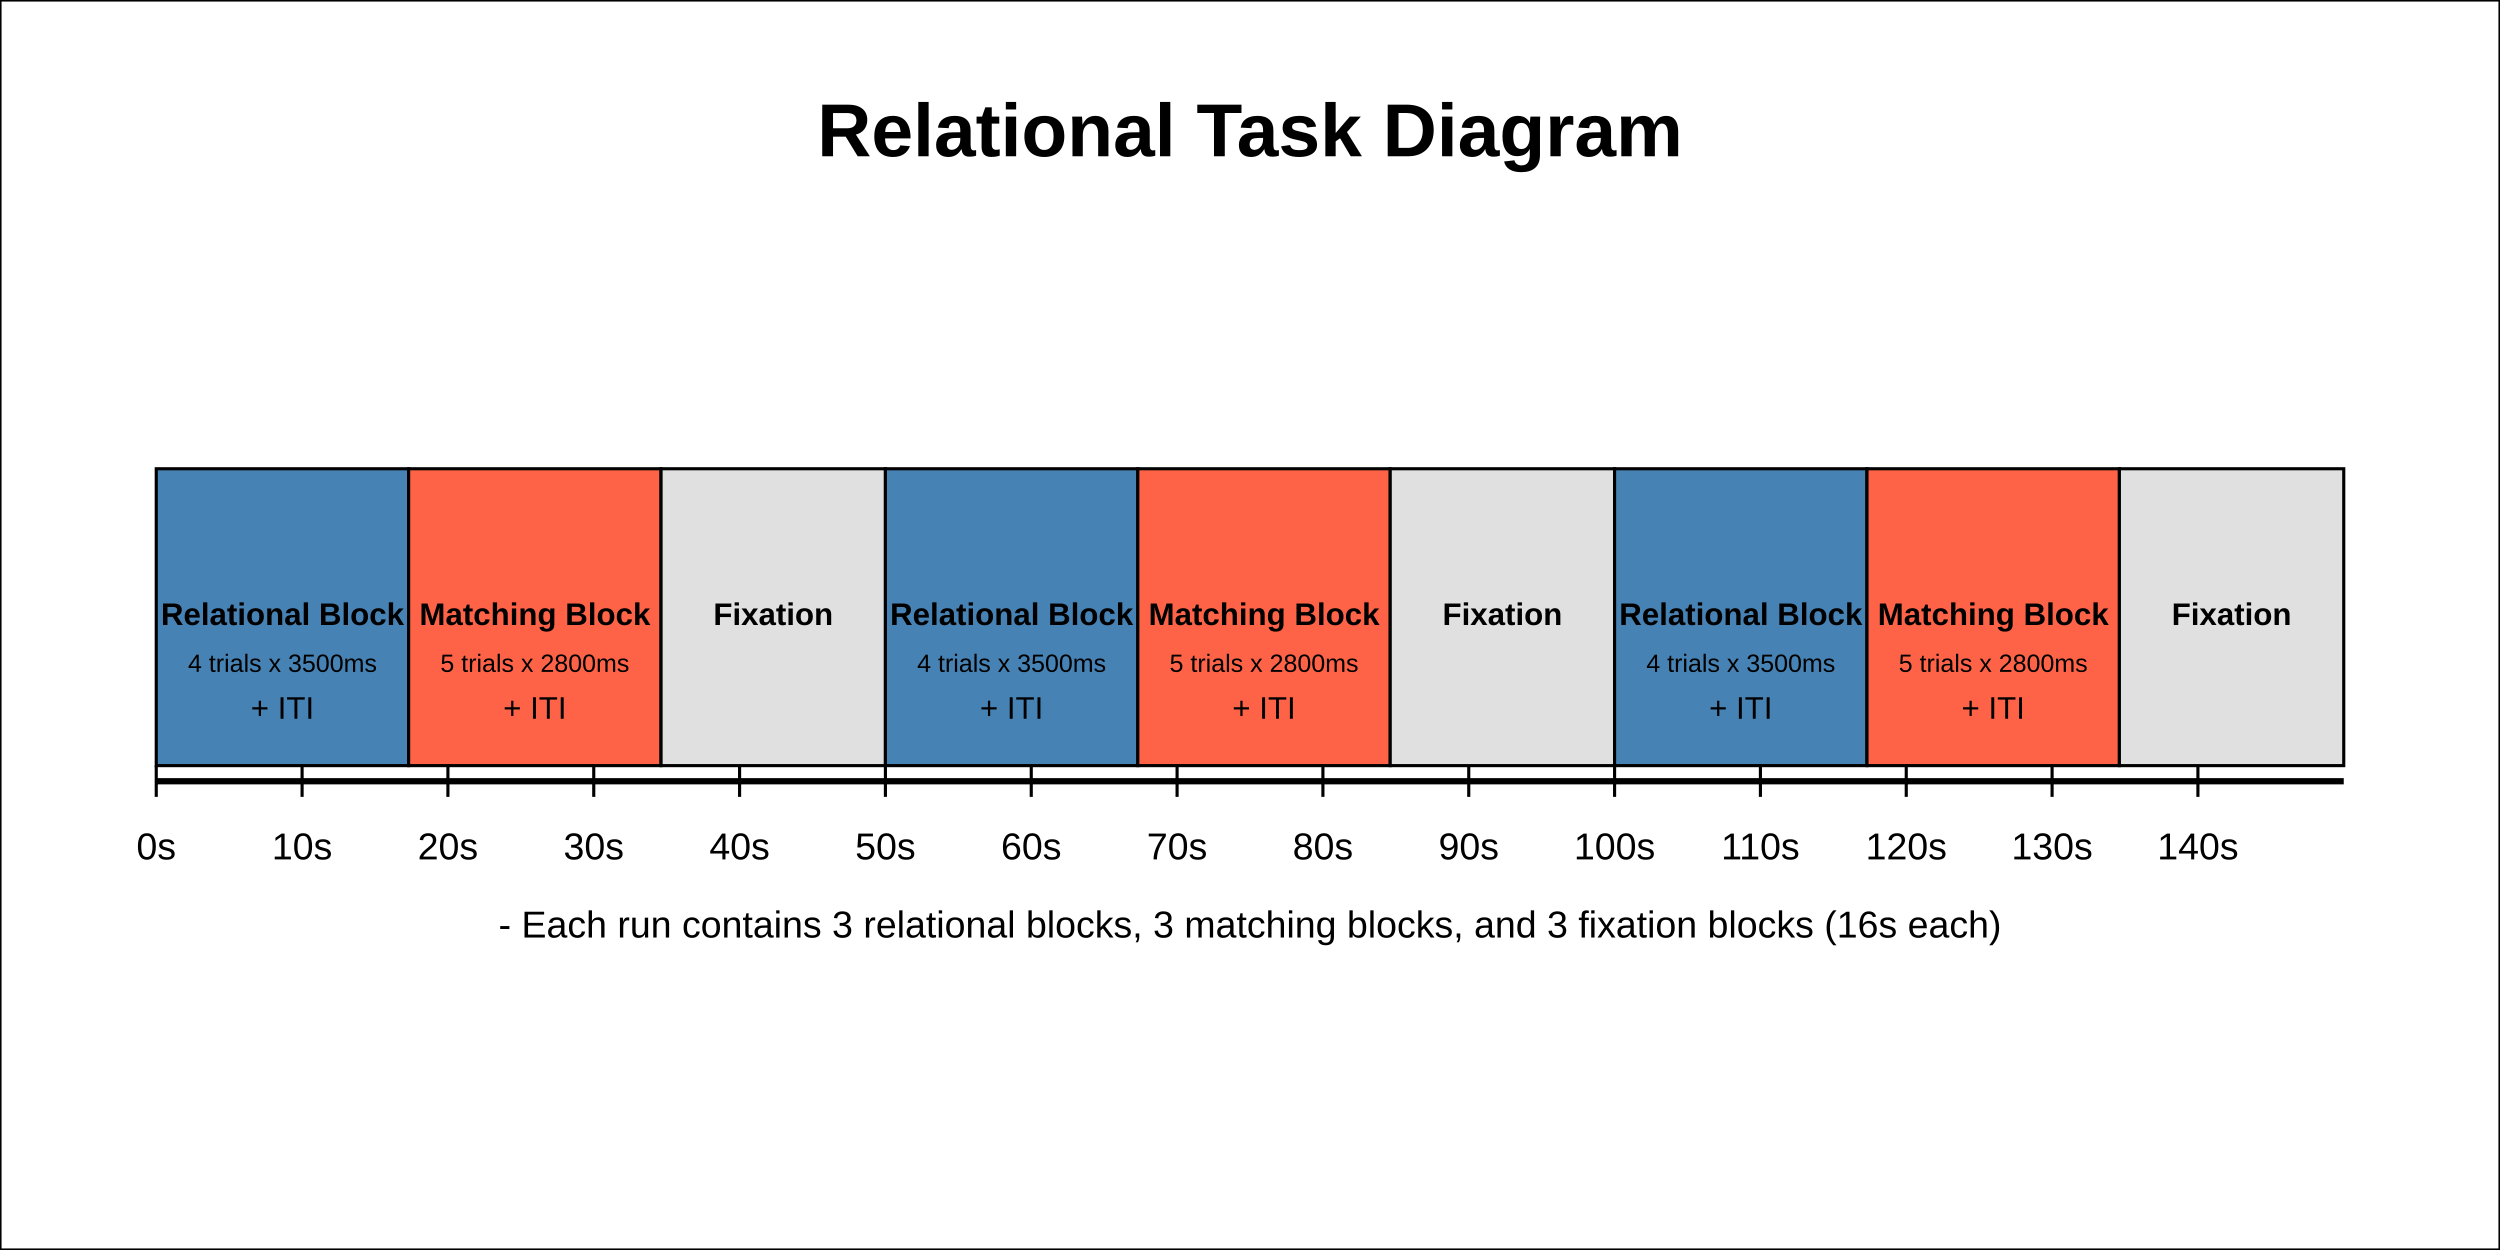
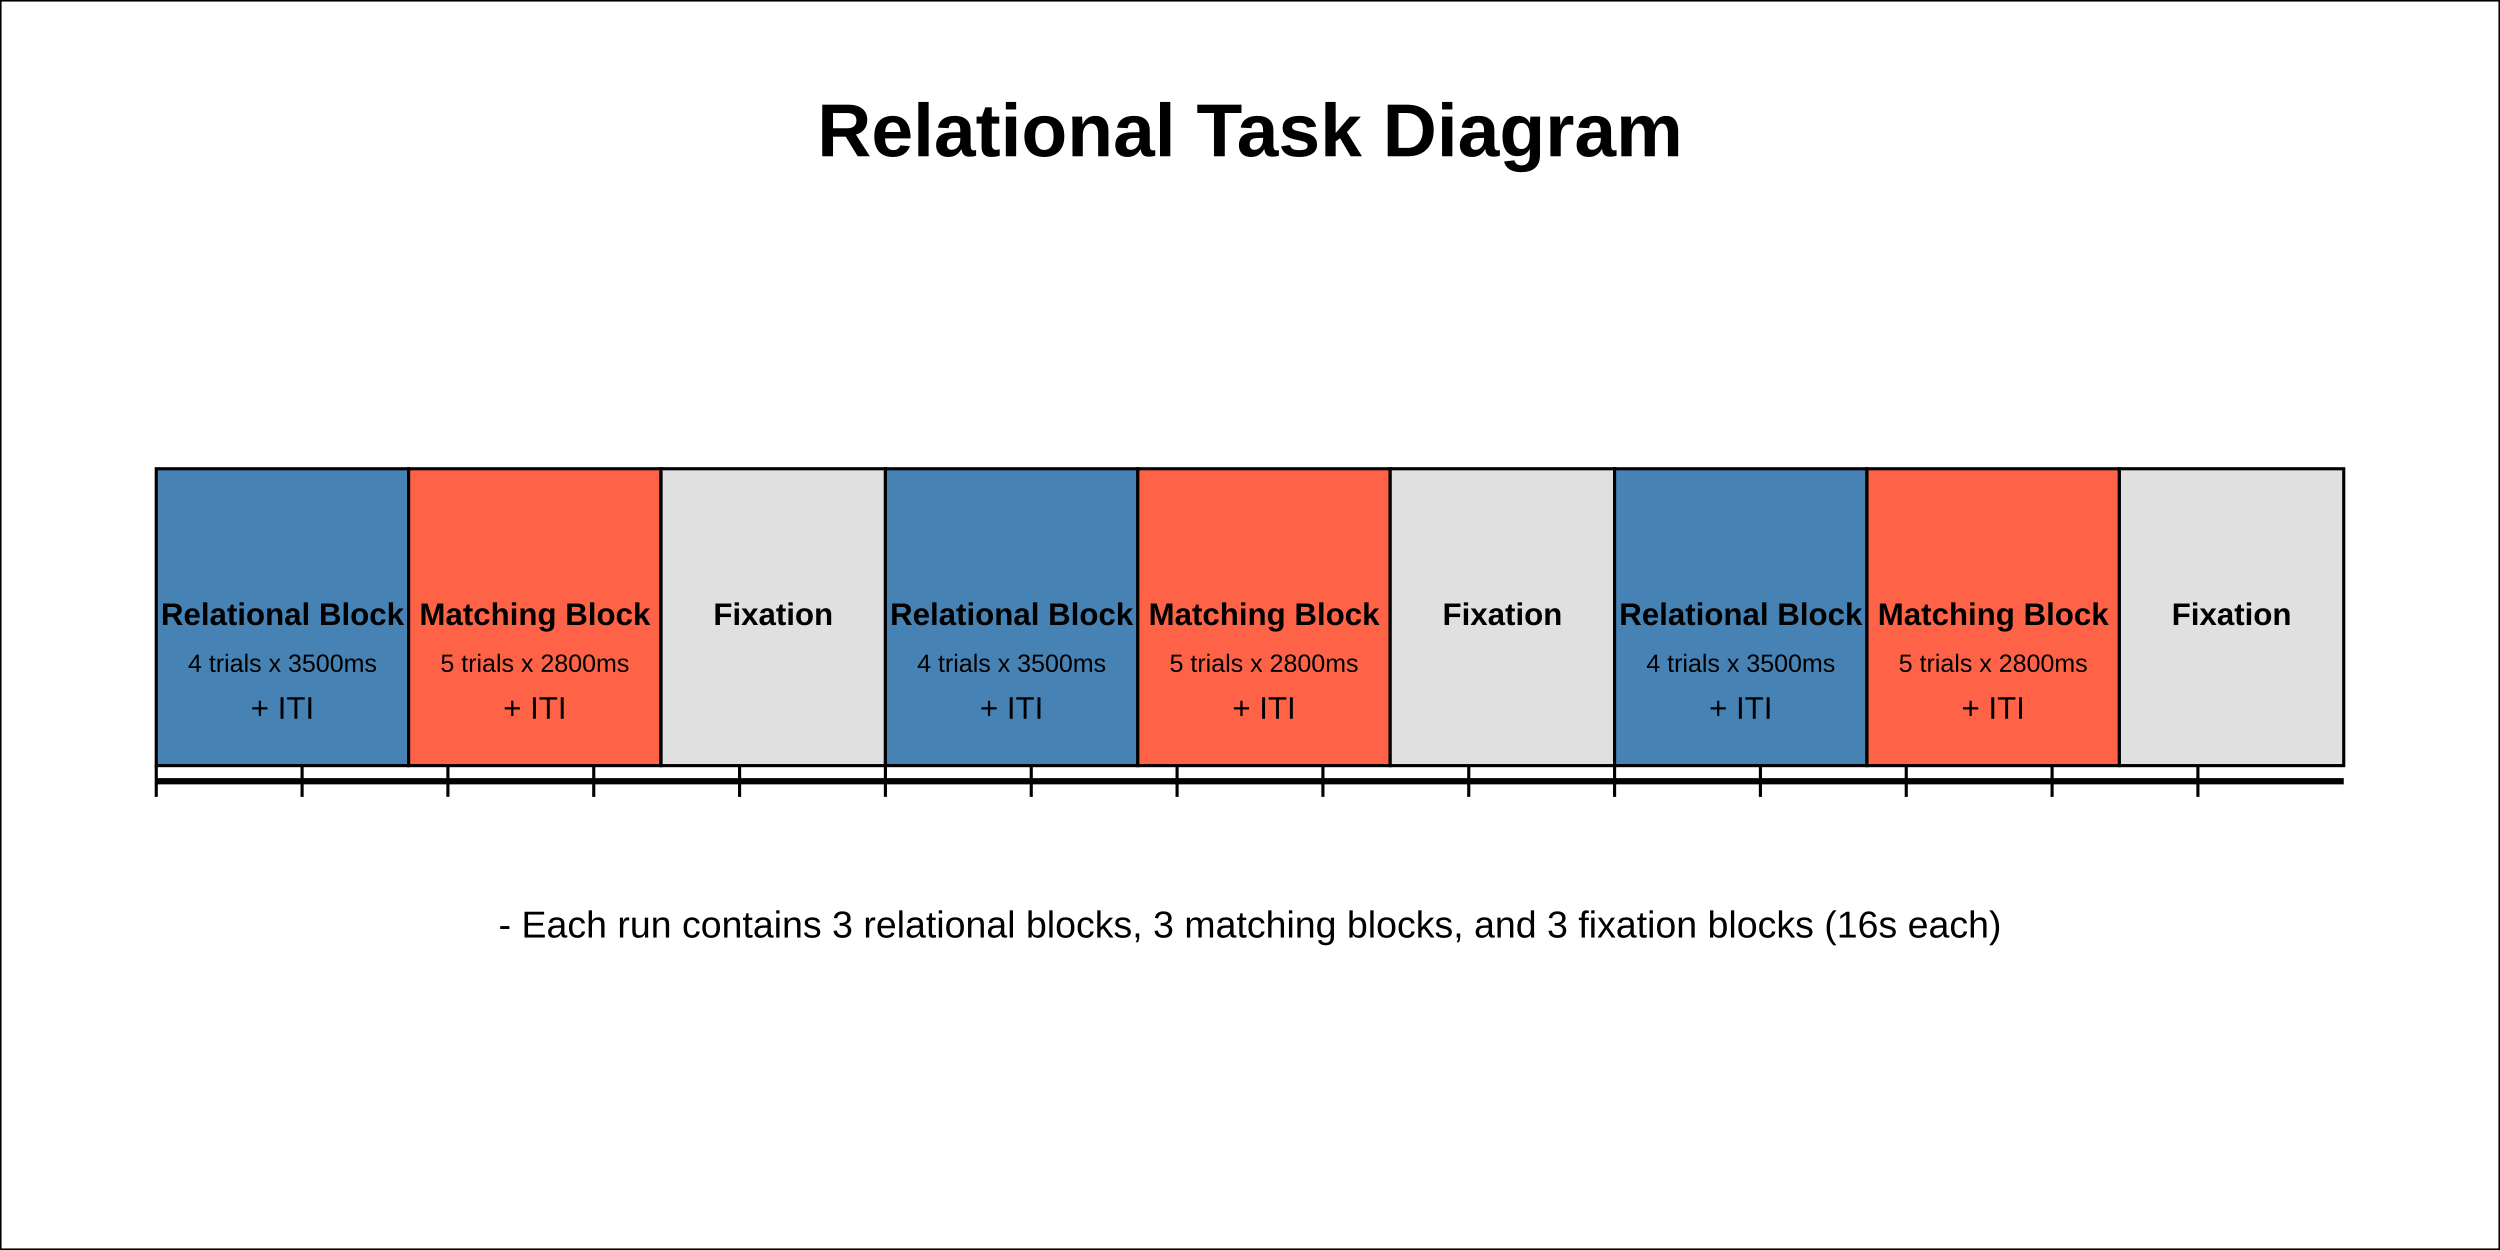
<svg xmlns="http://www.w3.org/2000/svg" baseProfile="full" height="400px" version="1.1" width="800px">
  <defs />
  <rect fill="white" height="100%" stroke="black" stroke-width="1" width="100%" x="0" y="0" />
  <text font-family="Arial" font-size="24" font-weight="bold" text-anchor="middle" x="400" y="50">Relational Task Diagram</text>
  <line stroke="black" stroke-width="2" x1="50" x2="750" y1="250" y2="250" />
  <line stroke="black" stroke-width="1" x1="50.0" x2="50.0" y1="245.0" y2="255.0" />
-   <text font-family="Arial" font-size="12" text-anchor="middle" x="50.0" y="275">0s</text>
  <line stroke="black" stroke-width="1" x1="96.667" x2="96.667" y1="245.0" y2="255.0" />
-   <text font-family="Arial" font-size="12" text-anchor="middle" x="96.667" y="275">10s</text>
  <line stroke="black" stroke-width="1" x1="143.333" x2="143.333" y1="245.0" y2="255.0" />
-   <text font-family="Arial" font-size="12" text-anchor="middle" x="143.333" y="275">20s</text>
  <line stroke="black" stroke-width="1" x1="190.0" x2="190.0" y1="245.0" y2="255.0" />
-   <text font-family="Arial" font-size="12" text-anchor="middle" x="190.0" y="275">30s</text>
  <line stroke="black" stroke-width="1" x1="236.667" x2="236.667" y1="245.0" y2="255.0" />
-   <text font-family="Arial" font-size="12" text-anchor="middle" x="236.667" y="275">40s</text>
  <line stroke="black" stroke-width="1" x1="283.333" x2="283.333" y1="245.0" y2="255.0" />
-   <text font-family="Arial" font-size="12" text-anchor="middle" x="283.333" y="275">50s</text>
  <line stroke="black" stroke-width="1" x1="330.0" x2="330.0" y1="245.0" y2="255.0" />
-   <text font-family="Arial" font-size="12" text-anchor="middle" x="330.0" y="275">60s</text>
  <line stroke="black" stroke-width="1" x1="376.667" x2="376.667" y1="245.0" y2="255.0" />
-   <text font-family="Arial" font-size="12" text-anchor="middle" x="376.667" y="275">70s</text>
  <line stroke="black" stroke-width="1" x1="423.333" x2="423.333" y1="245.0" y2="255.0" />
-   <text font-family="Arial" font-size="12" text-anchor="middle" x="423.333" y="275">80s</text>
  <line stroke="black" stroke-width="1" x1="470.0" x2="470.0" y1="245.0" y2="255.0" />
-   <text font-family="Arial" font-size="12" text-anchor="middle" x="470.0" y="275">90s</text>
  <line stroke="black" stroke-width="1" x1="516.667" x2="516.667" y1="245.0" y2="255.0" />
-   <text font-family="Arial" font-size="12" text-anchor="middle" x="516.667" y="275">100s</text>
  <line stroke="black" stroke-width="1" x1="563.333" x2="563.333" y1="245.0" y2="255.0" />
-   <text font-family="Arial" font-size="12" text-anchor="middle" x="563.333" y="275">110s</text>
  <line stroke="black" stroke-width="1" x1="610.0" x2="610.0" y1="245.0" y2="255.0" />
-   <text font-family="Arial" font-size="12" text-anchor="middle" x="610.0" y="275">120s</text>
  <line stroke="black" stroke-width="1" x1="656.667" x2="656.667" y1="245.0" y2="255.0" />
-   <text font-family="Arial" font-size="12" text-anchor="middle" x="656.667" y="275">130s</text>
  <line stroke="black" stroke-width="1" x1="703.333" x2="703.333" y1="245.0" y2="255.0" />
-   <text font-family="Arial" font-size="12" text-anchor="middle" x="703.333" y="275">140s</text>
  <rect fill="#4682B4" height="95.0" stroke="black" stroke-width="1" width="80.769" x="50.0" y="150" />
  <text font-family="Arial" font-size="10" font-weight="bold" text-anchor="middle" x="90.385" y="200.0">Relational Block</text>
  <text font-family="Arial" font-size="8" text-anchor="middle" x="90.385" y="215.0">4 trials x 3500ms</text>
  <text font-family="Arial" font-size="10" text-anchor="middle" x="90.385" y="230.0">+ ITI</text>
  <rect fill="#FF6347" height="95.0" stroke="black" stroke-width="1" width="80.769" x="130.769" y="150" />
  <text font-family="Arial" font-size="10" font-weight="bold" text-anchor="middle" x="171.154" y="200.0">Matching Block</text>
  <text font-family="Arial" font-size="8" text-anchor="middle" x="171.154" y="215.0">5 trials x 2800ms</text>
  <text font-family="Arial" font-size="10" text-anchor="middle" x="171.154" y="230.0">+ ITI</text>
  <rect fill="#E0E0E0" height="95.0" stroke="black" stroke-width="1" width="71.795" x="211.538" y="150" />
  <text font-family="Arial" font-size="10" font-weight="bold" text-anchor="middle" x="247.436" y="200.0">Fixation</text>
  <rect fill="#4682B4" height="95.0" stroke="black" stroke-width="1" width="80.769" x="283.333" y="150" />
  <text font-family="Arial" font-size="10" font-weight="bold" text-anchor="middle" x="323.718" y="200.0">Relational Block</text>
  <text font-family="Arial" font-size="8" text-anchor="middle" x="323.718" y="215.0">4 trials x 3500ms</text>
  <text font-family="Arial" font-size="10" text-anchor="middle" x="323.718" y="230.0">+ ITI</text>
  <rect fill="#FF6347" height="95.0" stroke="black" stroke-width="1" width="80.769" x="364.103" y="150" />
  <text font-family="Arial" font-size="10" font-weight="bold" text-anchor="middle" x="404.487" y="200.0">Matching Block</text>
  <text font-family="Arial" font-size="8" text-anchor="middle" x="404.487" y="215.0">5 trials x 2800ms</text>
  <text font-family="Arial" font-size="10" text-anchor="middle" x="404.487" y="230.0">+ ITI</text>
  <rect fill="#E0E0E0" height="95.0" stroke="black" stroke-width="1" width="71.795" x="444.872" y="150" />
  <text font-family="Arial" font-size="10" font-weight="bold" text-anchor="middle" x="480.769" y="200.0">Fixation</text>
  <rect fill="#4682B4" height="95.0" stroke="black" stroke-width="1" width="80.769" x="516.667" y="150" />
  <text font-family="Arial" font-size="10" font-weight="bold" text-anchor="middle" x="557.051" y="200.0">Relational Block</text>
  <text font-family="Arial" font-size="8" text-anchor="middle" x="557.051" y="215.0">4 trials x 3500ms</text>
  <text font-family="Arial" font-size="10" text-anchor="middle" x="557.051" y="230.0">+ ITI</text>
  <rect fill="#FF6347" height="95.0" stroke="black" stroke-width="1" width="80.769" x="597.436" y="150" />
  <text font-family="Arial" font-size="10" font-weight="bold" text-anchor="middle" x="637.821" y="200.0">Matching Block</text>
  <text font-family="Arial" font-size="8" text-anchor="middle" x="637.821" y="215.0">5 trials x 2800ms</text>
  <text font-family="Arial" font-size="10" text-anchor="middle" x="637.821" y="230.0">+ ITI</text>
  <rect fill="#E0E0E0" height="95.0" stroke="black" stroke-width="1" width="71.795" x="678.205" y="150" />
  <text font-family="Arial" font-size="10" font-weight="bold" text-anchor="middle" x="714.103" y="200.0">Fixation</text>
  <text font-family="Arial" font-size="12" text-anchor="middle" x="400" y="300">- Each run contains 3 relational blocks, 3 matching blocks, and 3 fixation blocks (16s each)</text>
</svg>
